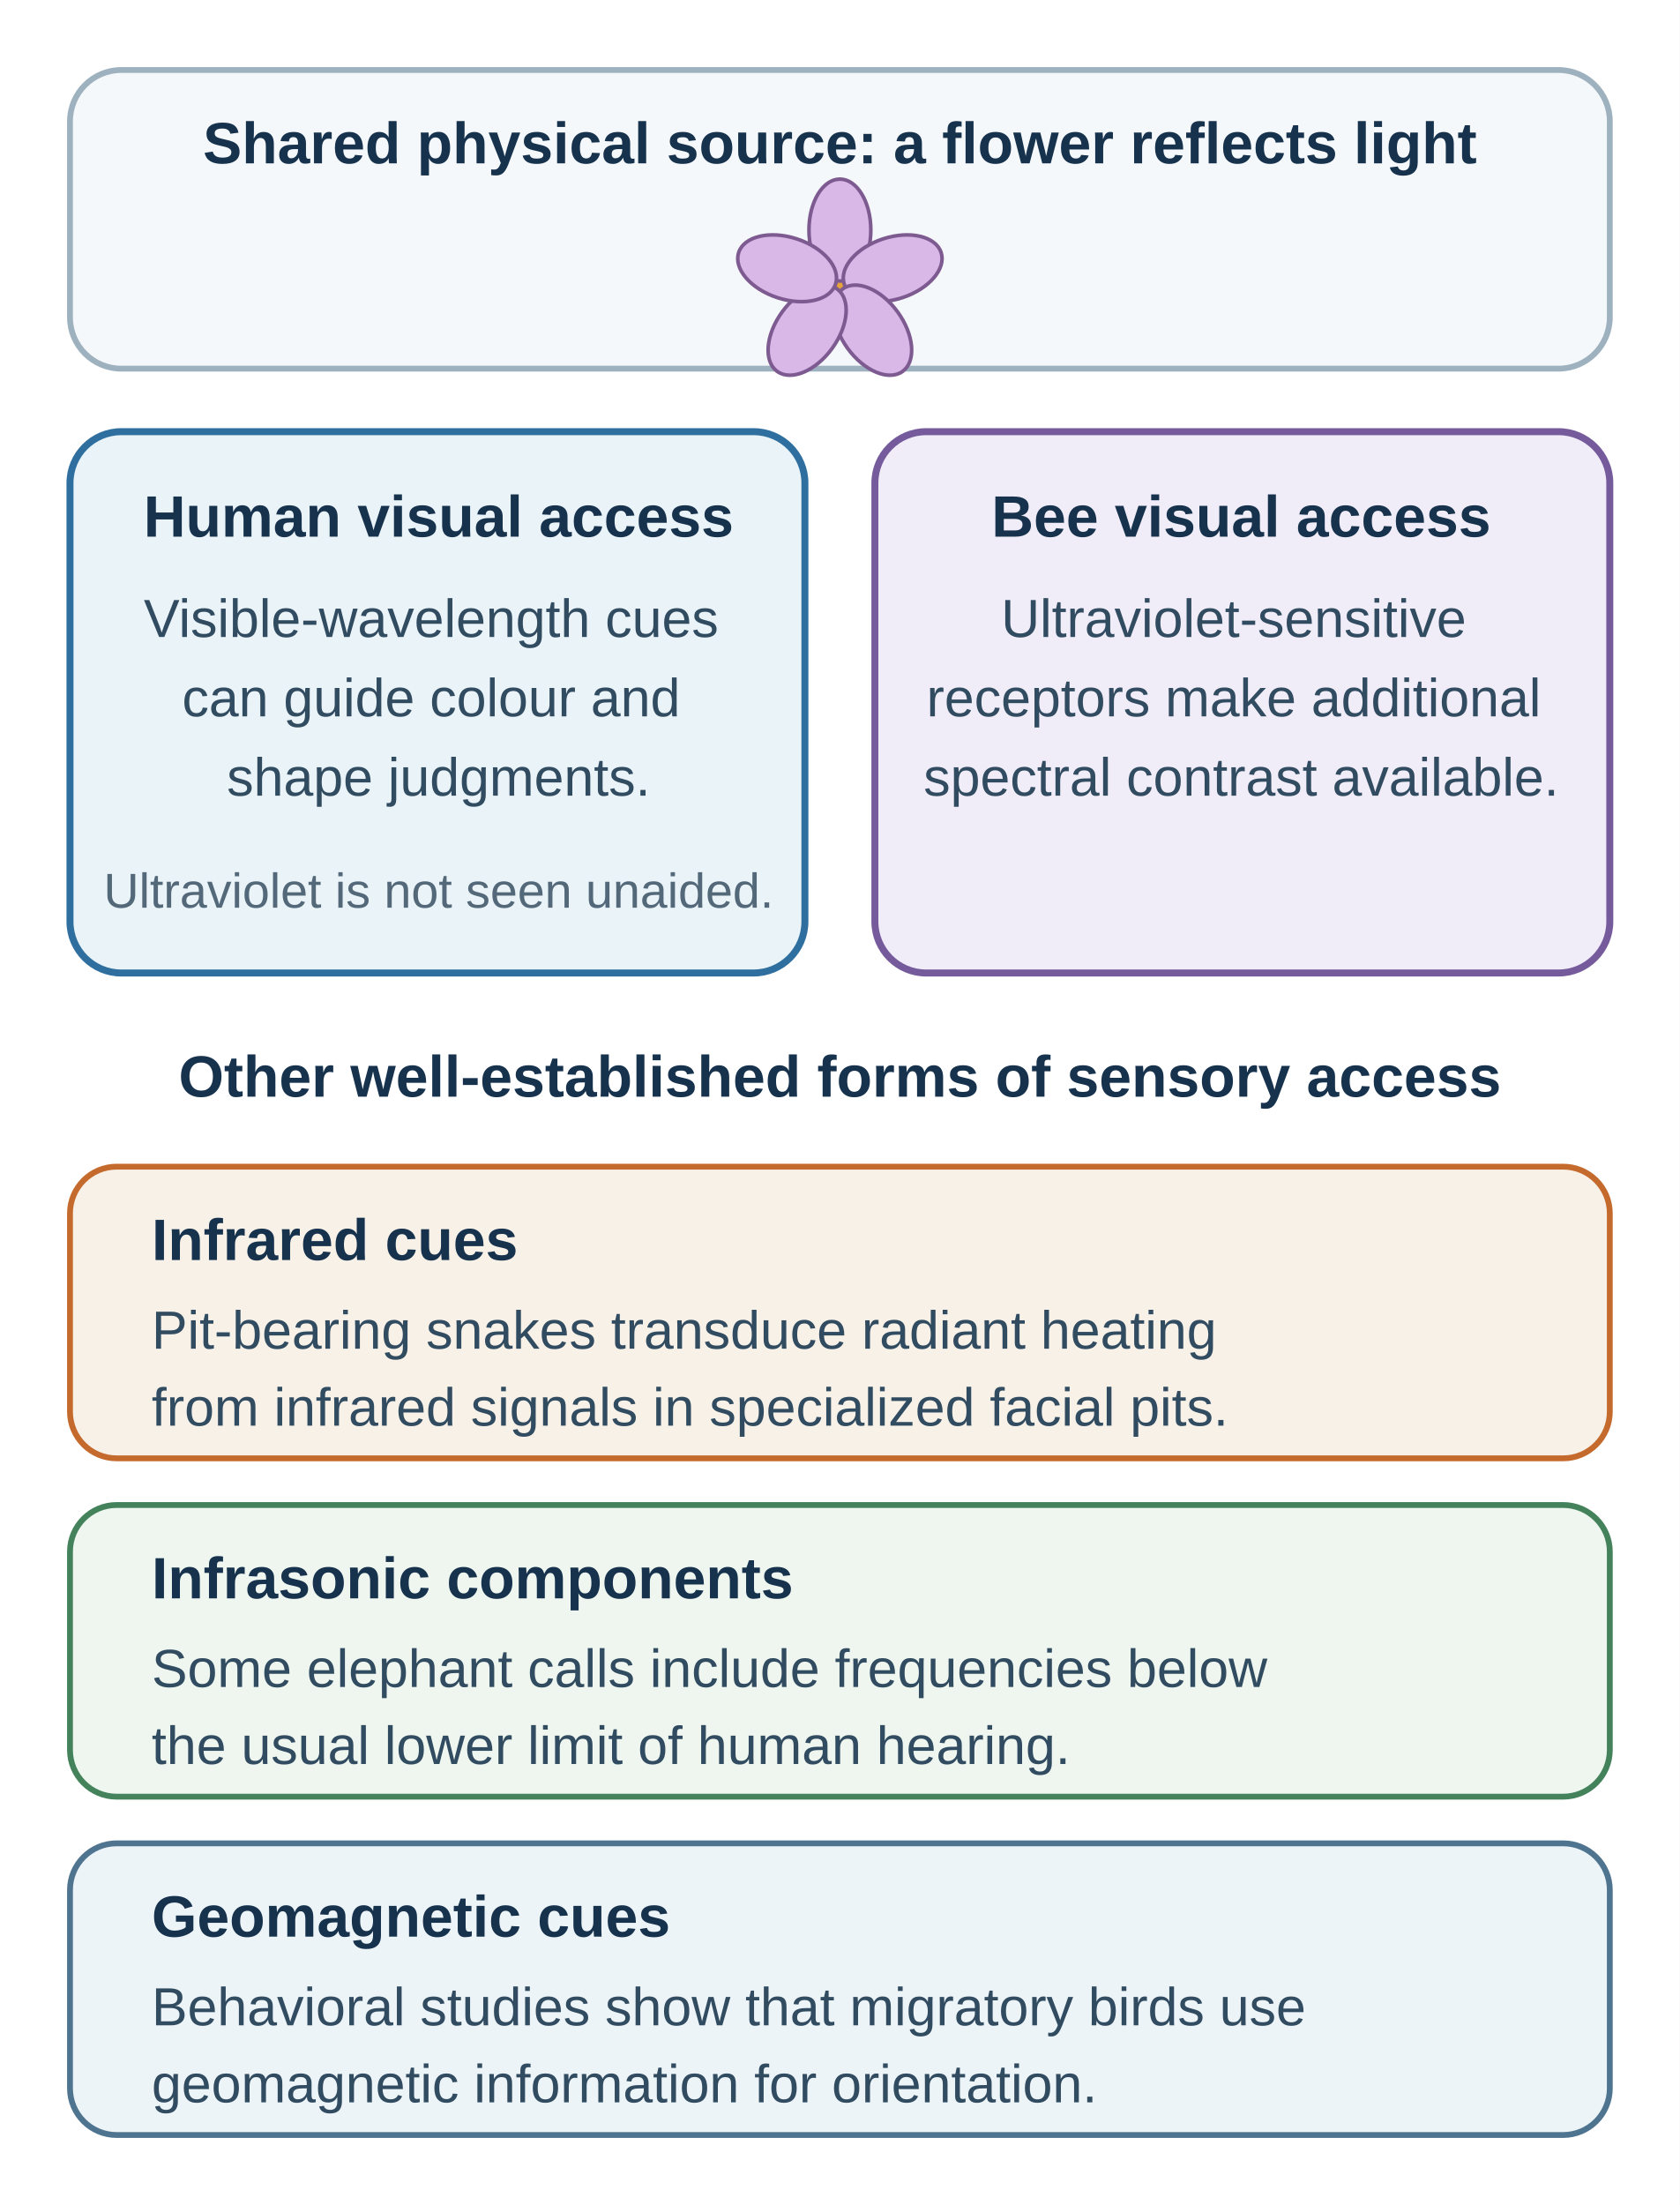
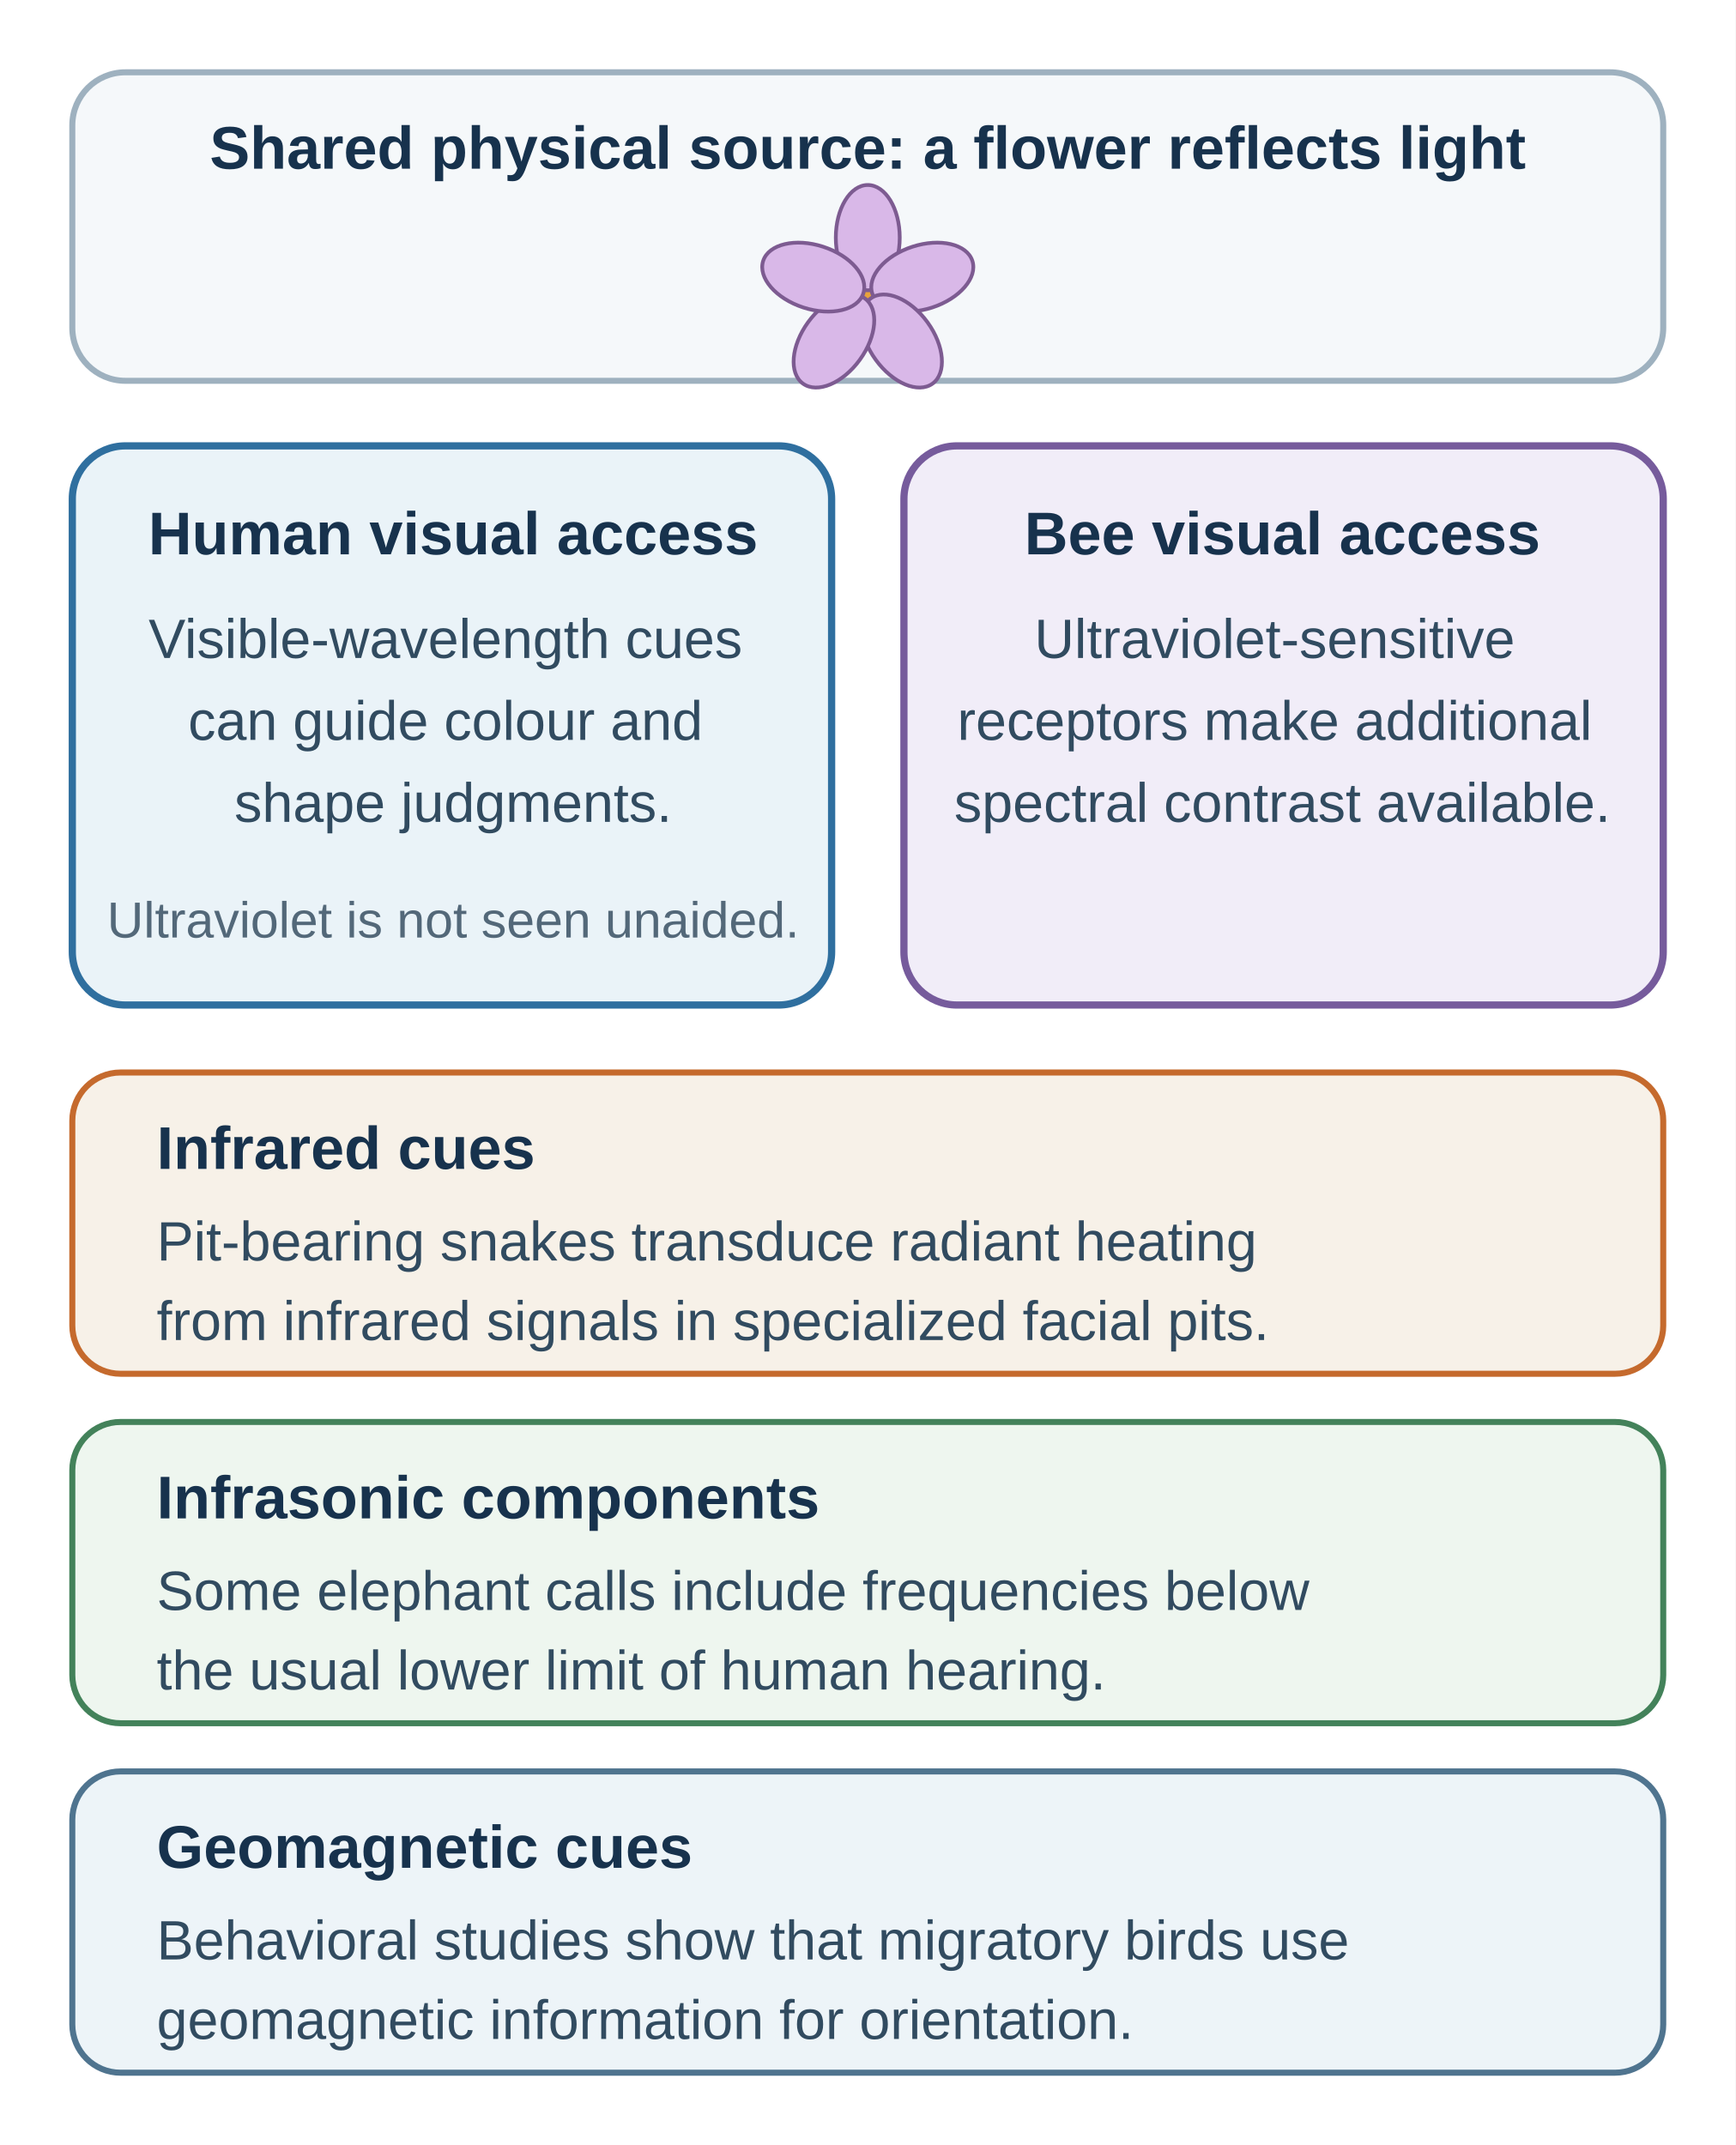
- <svg xmlns="http://www.w3.org/2000/svg" width="720" height="945" viewBox="0 85 720 945" role="img" aria-labelledby="title desc">
+ <svg xmlns="http://www.w3.org/2000/svg" width="720" height="890" viewBox="0 85 720 890" role="img" aria-labelledby="title desc">
  <style>
    .title{font:700 31px Arial,sans-serif;fill:#17324d}
    .subtitle{font:22px Arial,sans-serif;fill:#536879}
    .head{font:700 25px Arial,sans-serif;fill:#17324d}
    .body{font:23px Arial,sans-serif;fill:#314b60}
    .small{font:21px Arial,sans-serif;fill:#536879}
    .boundary{font:700 23px Arial,sans-serif;fill:#7a3d19}
  </style>
  <rect width="720" height="1030" fill="#ffffff" />
  <rect x="30" y="115" width="660" height="128" rx="22" fill="#f5f8fa" stroke="#9eb1bf" stroke-width="2.5" />
  <text class="head" x="360" y="155" text-anchor="middle">Shared physical source: a flower reflects light</text>
  <g transform="translate(360 207) scale(0.78)">
    <circle cx="0" cy="0" r="19" fill="#e7a23c" stroke="#9b6422" stroke-width="2" />
    <ellipse cx="0" cy="-30" rx="17" ry="28" fill="#d9b8e8" stroke="#7d5b91" stroke-width="2" />
    <ellipse cx="29" cy="-9" rx="17" ry="28" transform="rotate(72 29 -9)" fill="#d9b8e8" stroke="#7d5b91" stroke-width="2" />
    <ellipse cx="18" cy="25" rx="17" ry="28" transform="rotate(144 18 25)" fill="#d9b8e8" stroke="#7d5b91" stroke-width="2" />
    <ellipse cx="-18" cy="25" rx="17" ry="28" transform="rotate(216 -18 25)" fill="#d9b8e8" stroke="#7d5b91" stroke-width="2" />
    <ellipse cx="-29" cy="-9" rx="17" ry="28" transform="rotate(288 -29 -9)" fill="#d9b8e8" stroke="#7d5b91" stroke-width="2" />
  </g>
  <rect x="30" y="270" width="315" height="232" rx="22" fill="#eaf3f8" stroke="#2f6f9f" stroke-width="3" />
  <text class="head" x="188" y="315" text-anchor="middle">Human visual access</text>
  <text class="body" x="188" y="358" text-anchor="middle">
    <tspan x="188">Visible-wavelength cues</tspan>
    <tspan x="188" dy="34">can guide colour and</tspan>
    <tspan x="188" dy="34">shape judgments.</tspan>
  </text>
  <text class="small" x="188" y="474" text-anchor="middle">Ultraviolet is not seen unaided.</text>
  <rect x="375" y="270" width="315" height="232" rx="22" fill="#f1edf8" stroke="#765b9c" stroke-width="3" />
  <text class="head" x="532" y="315" text-anchor="middle">Bee visual access</text>
  <text class="body" x="532" y="358" text-anchor="middle">
    <tspan x="532">Ultraviolet-sensitive</tspan>
    <tspan x="532" dy="34">receptors make additional</tspan>
    <tspan x="532" dy="34">spectral contrast available.</tspan>
  </text>
-   <text class="head" x="360" y="555" text-anchor="middle">Other well-established forms of sensory access</text>
-   <rect x="30" y="585" width="660" height="125" rx="20" fill="#f7f1e8" stroke="#c56a2d" stroke-width="2.5" />
-   <text class="head" x="65" y="625">Infrared cues</text>
-   <text class="body" x="65" y="663">Pit-bearing snakes transduce radiant heating</text>
-   <text class="body" x="65" y="696">from infrared signals in specialized facial pits.</text>
-   <rect x="30" y="730" width="660" height="125" rx="20" fill="#eef6ef" stroke="#43825a" stroke-width="2.5" />
-   <text class="head" x="65" y="770">Infrasonic components</text>
-   <text class="body" x="65" y="808">Some elephant calls include frequencies below</text>
-   <text class="body" x="65" y="841">the usual lower limit of human hearing.</text>
-   <rect x="30" y="875" width="660" height="125" rx="20" fill="#edf4f8" stroke="#4f748f" stroke-width="2.5" />
-   <text class="head" x="65" y="915">Geomagnetic cues</text>
-   <text class="body" x="65" y="953">Behavioral studies show that migratory birds use</text>
-   <text class="body" x="65" y="986">geomagnetic information for orientation.</text>
+   <rect x="30" y="530" width="660" height="125" rx="20" fill="#f7f1e8" stroke="#c56a2d" stroke-width="2.5" />
+   <text class="head" x="65" y="570">Infrared cues</text>
+   <text class="body" x="65" y="608">Pit-bearing snakes transduce radiant heating</text>
+   <text class="body" x="65" y="641">from infrared signals in specialized facial pits.</text>
+   <rect x="30" y="675" width="660" height="125" rx="20" fill="#eef6ef" stroke="#43825a" stroke-width="2.5" />
+   <text class="head" x="65" y="715">Infrasonic components</text>
+   <text class="body" x="65" y="753">Some elephant calls include frequencies below</text>
+   <text class="body" x="65" y="786">the usual lower limit of human hearing.</text>
+   <rect x="30" y="820" width="660" height="125" rx="20" fill="#edf4f8" stroke="#4f748f" stroke-width="2.5" />
+   <text class="head" x="65" y="860">Geomagnetic cues</text>
+   <text class="body" x="65" y="898">Behavioral studies show that migratory birds use</text>
+   <text class="body" x="65" y="931">geomagnetic information for orientation.</text>
</svg>
